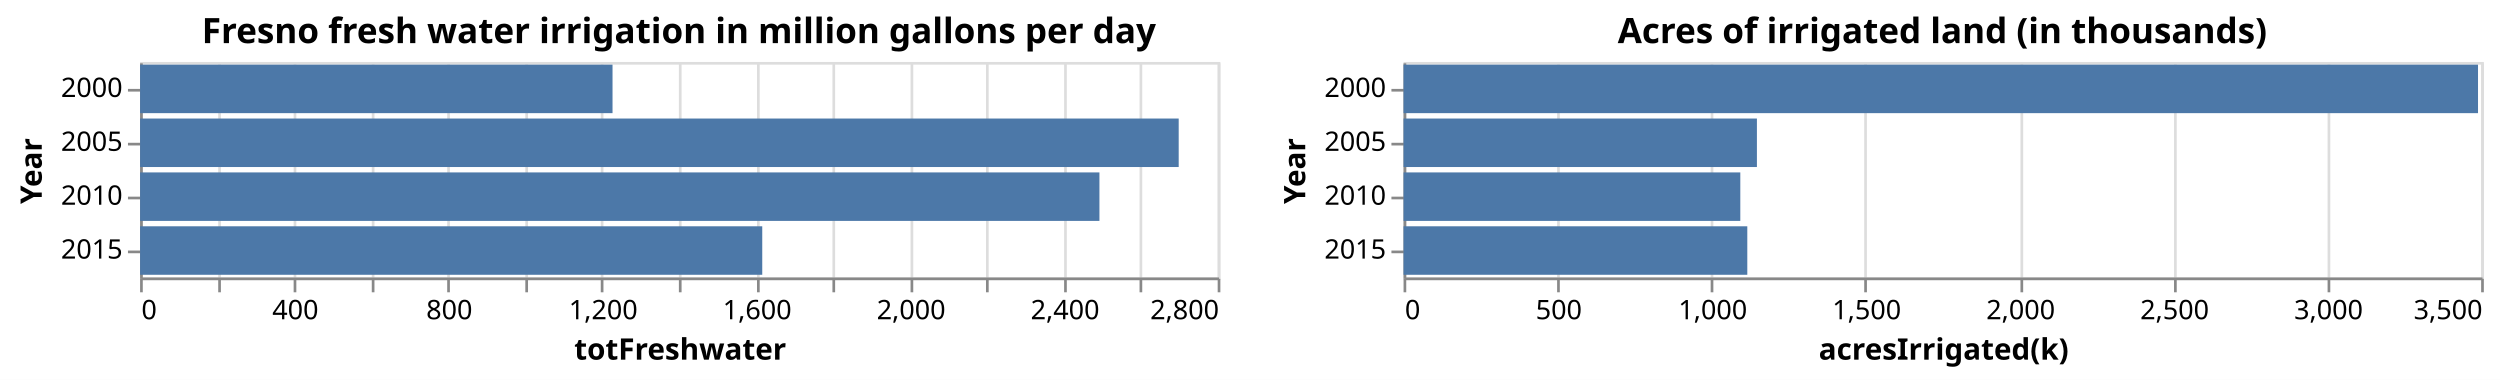
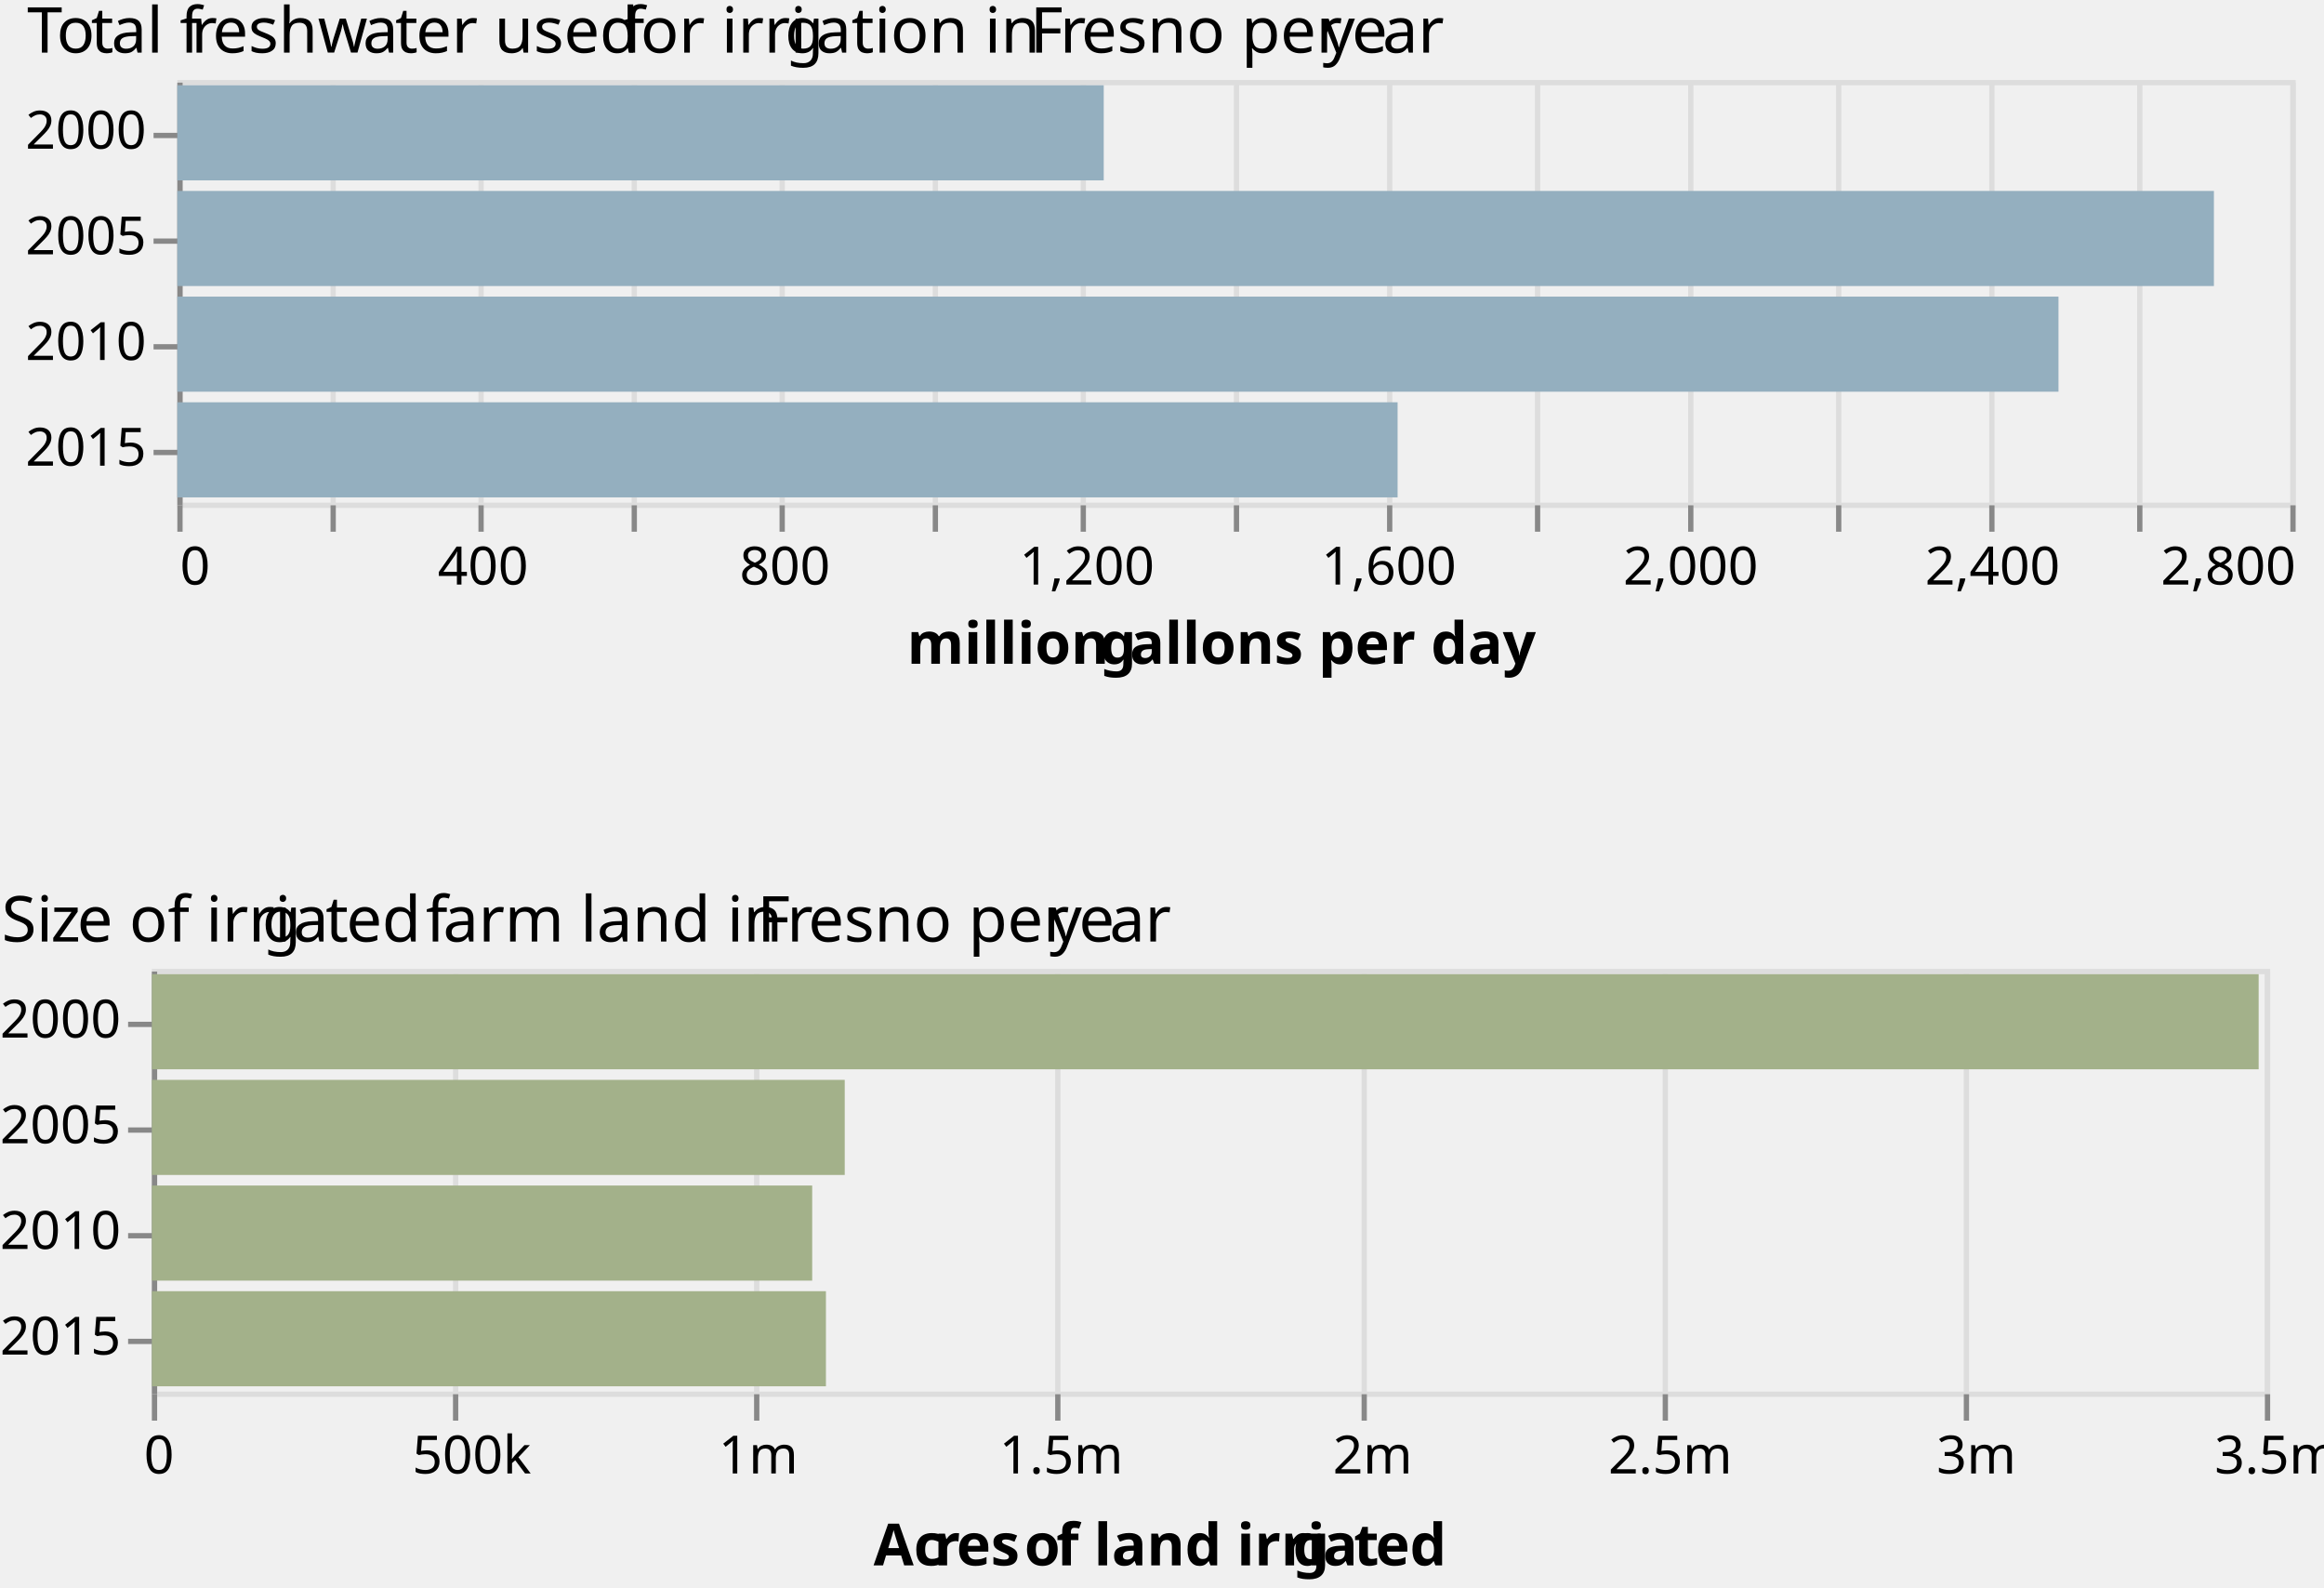
- <svg xmlns="http://www.w3.org/2000/svg" version="1.1" class="marks" width="928" height="141" viewBox="0 0 928 141">
-   <rect width="928" height="141" fill="white" />
-   <g fill="none" stroke-miterlimit="10" transform="translate(52,23)">
-     <g class="mark-group role-frame root" role="graphics-object" aria-roledescription="group mark container">
-       <g transform="translate(0,0)">
-         <path class="background" aria-hidden="true" d="M0,0h0v0h0Z" />
-         <g>
-           <g class="mark-group role-scope concat_0_group" role="graphics-object" aria-roledescription="group mark container">
-             <g transform="translate(0,0)">
-               <path class="background" aria-hidden="true" d="M0.5,0.5h400v80h-400Z" stroke="#ddd" />
-               <g>
-                 <g class="mark-group role-axis" aria-hidden="true">
-                   <g transform="translate(0.5,80.5)">
-                     <path class="background" aria-hidden="true" d="M0,0h0v0h0Z" pointer-events="none" />
-                     <g>
-                       <g class="mark-rule role-axis-grid" pointer-events="none">
-                         <line transform="translate(0,0)" x2="0" y2="-80" stroke="#ddd" stroke-width="1" opacity="1" />
-                         <line transform="translate(29,0)" x2="0" y2="-80" stroke="#ddd" stroke-width="1" opacity="1" />
-                         <line transform="translate(57,0)" x2="0" y2="-80" stroke="#ddd" stroke-width="1" opacity="1" />
-                         <line transform="translate(86,0)" x2="0" y2="-80" stroke="#ddd" stroke-width="1" opacity="1" />
-                         <line transform="translate(114,0)" x2="0" y2="-80" stroke="#ddd" stroke-width="1" opacity="1" />
-                         <line transform="translate(143,0)" x2="0" y2="-80" stroke="#ddd" stroke-width="1" opacity="1" />
-                         <line transform="translate(171,0)" x2="0" y2="-80" stroke="#ddd" stroke-width="1" opacity="1" />
-                         <line transform="translate(200,0)" x2="0" y2="-80" stroke="#ddd" stroke-width="1" opacity="1" />
-                         <line transform="translate(229,0)" x2="0" y2="-80" stroke="#ddd" stroke-width="1" opacity="1" />
-                         <line transform="translate(257,0)" x2="0" y2="-80" stroke="#ddd" stroke-width="1" opacity="1" />
-                         <line transform="translate(286,0)" x2="0" y2="-80" stroke="#ddd" stroke-width="1" opacity="1" />
-                         <line transform="translate(314,0)" x2="0" y2="-80" stroke="#ddd" stroke-width="1" opacity="1" />
-                         <line transform="translate(343,0)" x2="0" y2="-80" stroke="#ddd" stroke-width="1" opacity="1" />
-                         <line transform="translate(371,0)" x2="0" y2="-80" stroke="#ddd" stroke-width="1" opacity="1" />
-                         <line transform="translate(400,0)" x2="0" y2="-80" stroke="#ddd" stroke-width="1" opacity="1" />
-                       </g>
-                     </g>
-                     <path class="foreground" aria-hidden="true" d="" pointer-events="none" display="none" />
-                   </g>
-                 </g>
-                 <g class="mark-group role-axis" role="graphics-symbol" aria-roledescription="axis" aria-label="X-axis titled 'totFreshwater' for a linear scale with values from 0 to 2,800">
-                   <g transform="translate(0.5,80.5)">
-                     <path class="background" aria-hidden="true" d="M0,0h0v0h0Z" pointer-events="none" />
-                     <g>
-                       <g class="mark-rule role-axis-tick" pointer-events="none">
-                         <line transform="translate(0,0)" x2="0" y2="5" stroke="#888" stroke-width="1" opacity="1" />
-                         <line transform="translate(29,0)" x2="0" y2="5" stroke="#888" stroke-width="1" opacity="1" />
-                         <line transform="translate(57,0)" x2="0" y2="5" stroke="#888" stroke-width="1" opacity="1" />
-                         <line transform="translate(86,0)" x2="0" y2="5" stroke="#888" stroke-width="1" opacity="1" />
-                         <line transform="translate(114,0)" x2="0" y2="5" stroke="#888" stroke-width="1" opacity="1" />
-                         <line transform="translate(143,0)" x2="0" y2="5" stroke="#888" stroke-width="1" opacity="1" />
-                         <line transform="translate(171,0)" x2="0" y2="5" stroke="#888" stroke-width="1" opacity="1" />
-                         <line transform="translate(200,0)" x2="0" y2="5" stroke="#888" stroke-width="1" opacity="1" />
-                         <line transform="translate(229,0)" x2="0" y2="5" stroke="#888" stroke-width="1" opacity="1" />
-                         <line transform="translate(257,0)" x2="0" y2="5" stroke="#888" stroke-width="1" opacity="1" />
-                         <line transform="translate(286,0)" x2="0" y2="5" stroke="#888" stroke-width="1" opacity="1" />
-                         <line transform="translate(314,0)" x2="0" y2="5" stroke="#888" stroke-width="1" opacity="1" />
-                         <line transform="translate(343,0)" x2="0" y2="5" stroke="#888" stroke-width="1" opacity="1" />
-                         <line transform="translate(371,0)" x2="0" y2="5" stroke="#888" stroke-width="1" opacity="1" />
-                         <line transform="translate(400,0)" x2="0" y2="5" stroke="#888" stroke-width="1" opacity="1" />
-                       </g>
-                       <g class="mark-text role-axis-label" pointer-events="none">
-                         <text text-anchor="start" transform="translate(0,15)" font-family="sans-serif" font-size="10px" fill="#000" opacity="1">0</text>
-                         <text text-anchor="middle" transform="translate(28.57143,15)" font-family="sans-serif" font-size="10px" fill="#000" opacity="0">200</text>
-                         <text text-anchor="middle" transform="translate(57.14286,15)" font-family="sans-serif" font-size="10px" fill="#000" opacity="1">400</text>
-                         <text text-anchor="middle" transform="translate(85.71429,15)" font-family="sans-serif" font-size="10px" fill="#000" opacity="0">600</text>
-                         <text text-anchor="middle" transform="translate(114.2857,15)" font-family="sans-serif" font-size="10px" fill="#000" opacity="1">800</text>
-                         <text text-anchor="middle" transform="translate(142.8571,15)" font-family="sans-serif" font-size="10px" fill="#000" opacity="0">1,000</text>
-                         <text text-anchor="middle" transform="translate(171.4286,15)" font-family="sans-serif" font-size="10px" fill="#000" opacity="1">1,200</text>
-                         <text text-anchor="middle" transform="translate(200,15)" font-family="sans-serif" font-size="10px" fill="#000" opacity="0">1,400</text>
-                         <text text-anchor="middle" transform="translate(228.5714,15)" font-family="sans-serif" font-size="10px" fill="#000" opacity="1">1,600</text>
-                         <text text-anchor="middle" transform="translate(257.1429,15)" font-family="sans-serif" font-size="10px" fill="#000" opacity="0">1,800</text>
-                         <text text-anchor="middle" transform="translate(285.7143,15)" font-family="sans-serif" font-size="10px" fill="#000" opacity="1">2,000</text>
-                         <text text-anchor="middle" transform="translate(314.2857,15)" font-family="sans-serif" font-size="10px" fill="#000" opacity="0">2,200</text>
-                         <text text-anchor="middle" transform="translate(342.8571,15)" font-family="sans-serif" font-size="10px" fill="#000" opacity="1">2,400</text>
-                         <text text-anchor="middle" transform="translate(371.4286,15)" font-family="sans-serif" font-size="10px" fill="#000" opacity="0">2,600</text>
-                         <text text-anchor="end" transform="translate(400,15)" font-family="sans-serif" font-size="10px" fill="#000" opacity="1">2,800</text>
-                       </g>
-                       <g class="mark-rule role-axis-domain" pointer-events="none">
-                         <line transform="translate(0,0)" x2="400" y2="0" stroke="#888" stroke-width="1" opacity="1" />
-                       </g>
-                       <g class="mark-text role-axis-title" pointer-events="none">
-                         <text text-anchor="middle" transform="translate(200,30)" font-family="sans-serif" font-size="11px" font-weight="bold" fill="#000" opacity="1">totFreshwater</text>
-                       </g>
-                     </g>
-                     <path class="foreground" aria-hidden="true" d="" pointer-events="none" display="none" />
-                   </g>
-                 </g>
-                 <g class="mark-group role-axis" role="graphics-symbol" aria-roledescription="axis" aria-label="Y-axis titled 'Year' for a discrete scale with 4 values: 2000, 2005, 2010, 2015">
-                   <g transform="translate(0.5,0.5)">
-                     <path class="background" aria-hidden="true" d="M0,0h0v0h0Z" pointer-events="none" />
-                     <g>
-                       <g class="mark-rule role-axis-tick" pointer-events="none">
-                         <line transform="translate(0,10)" x2="-5" y2="0" stroke="#888" stroke-width="1" opacity="1" />
-                         <line transform="translate(0,30)" x2="-5" y2="0" stroke="#888" stroke-width="1" opacity="1" />
-                         <line transform="translate(0,50)" x2="-5" y2="0" stroke="#888" stroke-width="1" opacity="1" />
-                         <line transform="translate(0,70)" x2="-5" y2="0" stroke="#888" stroke-width="1" opacity="1" />
-                       </g>
-                       <g class="mark-text role-axis-label" pointer-events="none">
-                         <text text-anchor="end" transform="translate(-7,12.5)" font-family="sans-serif" font-size="10px" fill="#000" opacity="1">2000</text>
-                         <text text-anchor="end" transform="translate(-7,32.5)" font-family="sans-serif" font-size="10px" fill="#000" opacity="1">2005</text>
-                         <text text-anchor="end" transform="translate(-7,52.5)" font-family="sans-serif" font-size="10px" fill="#000" opacity="1">2010</text>
-                         <text text-anchor="end" transform="translate(-7,72.5)" font-family="sans-serif" font-size="10px" fill="#000" opacity="1">2015</text>
-                       </g>
-                       <g class="mark-rule role-axis-domain" pointer-events="none">
-                         <line transform="translate(0,0)" x2="0" y2="80" stroke="#888" stroke-width="1" opacity="1" />
-                       </g>
-                       <g class="mark-text role-axis-title" pointer-events="none">
-                         <text text-anchor="middle" transform="translate(-35,40) rotate(-90) translate(0,-2)" font-family="sans-serif" font-size="11px" font-weight="bold" fill="#000" opacity="1">Year</text>
-                       </g>
-                     </g>
-                     <path class="foreground" aria-hidden="true" d="" pointer-events="none" display="none" />
-                   </g>
-                 </g>
-                 <g class="mark-rect role-mark concat_0_marks" role="graphics-object" aria-roledescription="rect mark container">
-                   <path aria-label="totFreshwater: 1227.59; Year: 2000" role="graphics-symbol" aria-roledescription="bar" d="M0,1h175.37v18h-175.37Z" fill="#4c78a8" />
-                   <path aria-label="totFreshwater: 2698.72; Year: 2005" role="graphics-symbol" aria-roledescription="bar" d="M0,21h385.531v18h-385.531Z" fill="#4c78a8" />
-                   <path aria-label="totFreshwater: 2492.77; Year: 2010" role="graphics-symbol" aria-roledescription="bar" d="M0,41h356.11v18h-356.11Z" fill="#4c78a8" />
-                   <path aria-label="totFreshwater: 1616.63; Year: 2015" role="graphics-symbol" aria-roledescription="bar" d="M0,61h230.947v18h-230.947Z" fill="#4c78a8" />
-                 </g>
-                 <g class="mark-group role-title">
-                   <g transform="translate(200,-17)">
-                     <path class="background" aria-hidden="true" d="M0,0h0v0h0Z" pointer-events="none" />
-                     <g>
-                       <g class="mark-text role-title-text" role="graphics-symbol" aria-roledescription="title" aria-label="Title text 'Fresno fresh water irrigation in million gallons per day'" pointer-events="none">
-                         <text text-anchor="middle" transform="translate(0,10)" font-family="sans-serif" font-size="13px" font-weight="bold" fill="#000" opacity="1">Fresno fresh water irrigation in million gallons per day</text>
-                       </g>
-                     </g>
-                     <path class="foreground" aria-hidden="true" d="" pointer-events="none" display="none" />
-                   </g>
-                 </g>
-               </g>
-               <path class="foreground" aria-hidden="true" d="" display="none" />
-             </g>
-           </g>
-           <g class="mark-group role-scope concat_1_group" role="graphics-object" aria-roledescription="group mark container">
-             <g transform="translate(469,0)">
-               <path class="background" aria-hidden="true" d="M0.5,0.5h400v80h-400Z" stroke="#ddd" />
-               <g>
-                 <g class="mark-group role-axis" aria-hidden="true">
-                   <g transform="translate(0.5,80.5)">
-                     <path class="background" aria-hidden="true" d="M0,0h0v0h0Z" pointer-events="none" />
-                     <g>
-                       <g class="mark-rule role-axis-grid" pointer-events="none">
-                         <line transform="translate(0,0)" x2="0" y2="-80" stroke="#ddd" stroke-width="1" opacity="1" />
-                         <line transform="translate(57,0)" x2="0" y2="-80" stroke="#ddd" stroke-width="1" opacity="1" />
-                         <line transform="translate(114,0)" x2="0" y2="-80" stroke="#ddd" stroke-width="1" opacity="1" />
-                         <line transform="translate(171,0)" x2="0" y2="-80" stroke="#ddd" stroke-width="1" opacity="1" />
-                         <line transform="translate(229,0)" x2="0" y2="-80" stroke="#ddd" stroke-width="1" opacity="1" />
-                         <line transform="translate(286,0)" x2="0" y2="-80" stroke="#ddd" stroke-width="1" opacity="1" />
-                         <line transform="translate(343,0)" x2="0" y2="-80" stroke="#ddd" stroke-width="1" opacity="1" />
-                         <line transform="translate(400,0)" x2="0" y2="-80" stroke="#ddd" stroke-width="1" opacity="1" />
-                       </g>
-                     </g>
-                     <path class="foreground" aria-hidden="true" d="" pointer-events="none" display="none" />
-                   </g>
-                 </g>
-                 <g class="mark-group role-axis" role="graphics-symbol" aria-roledescription="axis" aria-label="X-axis titled 'acresIrrigated(k)' for a linear scale with values from 0 to 3,500">
-                   <g transform="translate(0.5,80.5)">
-                     <path class="background" aria-hidden="true" d="M0,0h0v0h0Z" pointer-events="none" />
-                     <g>
-                       <g class="mark-rule role-axis-tick" pointer-events="none">
-                         <line transform="translate(0,0)" x2="0" y2="5" stroke="#888" stroke-width="1" opacity="1" />
-                         <line transform="translate(57,0)" x2="0" y2="5" stroke="#888" stroke-width="1" opacity="1" />
-                         <line transform="translate(114,0)" x2="0" y2="5" stroke="#888" stroke-width="1" opacity="1" />
-                         <line transform="translate(171,0)" x2="0" y2="5" stroke="#888" stroke-width="1" opacity="1" />
-                         <line transform="translate(229,0)" x2="0" y2="5" stroke="#888" stroke-width="1" opacity="1" />
-                         <line transform="translate(286,0)" x2="0" y2="5" stroke="#888" stroke-width="1" opacity="1" />
-                         <line transform="translate(343,0)" x2="0" y2="5" stroke="#888" stroke-width="1" opacity="1" />
-                         <line transform="translate(400,0)" x2="0" y2="5" stroke="#888" stroke-width="1" opacity="1" />
-                       </g>
-                       <g class="mark-text role-axis-label" pointer-events="none">
-                         <text text-anchor="start" transform="translate(0,15)" font-family="sans-serif" font-size="10px" fill="#000" opacity="1">0</text>
-                         <text text-anchor="middle" transform="translate(57.14286,15)" font-family="sans-serif" font-size="10px" fill="#000" opacity="1">500</text>
-                         <text text-anchor="middle" transform="translate(114.2857,15)" font-family="sans-serif" font-size="10px" fill="#000" opacity="1">1,000</text>
-                         <text text-anchor="middle" transform="translate(171.4286,15)" font-family="sans-serif" font-size="10px" fill="#000" opacity="1">1,500</text>
-                         <text text-anchor="middle" transform="translate(228.5714,15)" font-family="sans-serif" font-size="10px" fill="#000" opacity="1">2,000</text>
-                         <text text-anchor="middle" transform="translate(285.7143,15)" font-family="sans-serif" font-size="10px" fill="#000" opacity="1">2,500</text>
-                         <text text-anchor="middle" transform="translate(342.8571,15)" font-family="sans-serif" font-size="10px" fill="#000" opacity="1">3,000</text>
-                         <text text-anchor="end" transform="translate(400,15)" font-family="sans-serif" font-size="10px" fill="#000" opacity="1">3,500</text>
-                       </g>
-                       <g class="mark-rule role-axis-domain" pointer-events="none">
-                         <line transform="translate(0,0)" x2="400" y2="0" stroke="#888" stroke-width="1" opacity="1" />
-                       </g>
-                       <g class="mark-text role-axis-title" pointer-events="none">
-                         <text text-anchor="middle" transform="translate(200,30)" font-family="sans-serif" font-size="11px" font-weight="bold" fill="#000" opacity="1">acresIrrigated(k)</text>
-                       </g>
-                     </g>
-                     <path class="foreground" aria-hidden="true" d="" pointer-events="none" display="none" />
-                   </g>
-                 </g>
-                 <g class="mark-group role-axis" role="graphics-symbol" aria-roledescription="axis" aria-label="Y-axis titled 'Year' for a discrete scale with 4 values: 2000, 2005, 2010, 2015">
-                   <g transform="translate(0.5,0.5)">
-                     <path class="background" aria-hidden="true" d="M0,0h0v0h0Z" pointer-events="none" />
-                     <g>
-                       <g class="mark-rule role-axis-tick" pointer-events="none">
-                         <line transform="translate(0,10)" x2="-5" y2="0" stroke="#888" stroke-width="1" opacity="1" />
-                         <line transform="translate(0,30)" x2="-5" y2="0" stroke="#888" stroke-width="1" opacity="1" />
-                         <line transform="translate(0,50)" x2="-5" y2="0" stroke="#888" stroke-width="1" opacity="1" />
-                         <line transform="translate(0,70)" x2="-5" y2="0" stroke="#888" stroke-width="1" opacity="1" />
-                       </g>
-                       <g class="mark-text role-axis-label" pointer-events="none">
-                         <text text-anchor="end" transform="translate(-7,12.5)" font-family="sans-serif" font-size="10px" fill="#000" opacity="1">2000</text>
-                         <text text-anchor="end" transform="translate(-7,32.5)" font-family="sans-serif" font-size="10px" fill="#000" opacity="1">2005</text>
-                         <text text-anchor="end" transform="translate(-7,52.5)" font-family="sans-serif" font-size="10px" fill="#000" opacity="1">2010</text>
-                         <text text-anchor="end" transform="translate(-7,72.5)" font-family="sans-serif" font-size="10px" fill="#000" opacity="1">2015</text>
-                       </g>
-                       <g class="mark-rule role-axis-domain" pointer-events="none">
-                         <line transform="translate(0,0)" x2="0" y2="80" stroke="#888" stroke-width="1" opacity="1" />
-                       </g>
-                       <g class="mark-text role-axis-title" pointer-events="none">
-                         <text text-anchor="middle" transform="translate(-35,40) rotate(-90) translate(0,-2)" font-family="sans-serif" font-size="11px" font-weight="bold" fill="#000" opacity="1">Year</text>
-                       </g>
-                     </g>
-                     <path class="foreground" aria-hidden="true" d="" pointer-events="none" display="none" />
-                   </g>
-                 </g>
-                 <g class="mark-rect role-mark concat_1_marks" role="graphics-object" aria-roledescription="rect mark container">
-                   <path aria-label="acresIrrigated(k): 3489.85; Year: 2000" role="graphics-symbol" aria-roledescription="bar" d="M0,1h398.84v18h-398.84Z" fill="#4c78a8" />
-                   <path aria-label="acresIrrigated(k): 1147.7; Year: 2005" role="graphics-symbol" aria-roledescription="bar" d="M0,21h131.166v18h-131.166Z" fill="#4c78a8" />
-                   <path aria-label="acresIrrigated(k): 1093.78; Year: 2010" role="graphics-symbol" aria-roledescription="bar" d="M0,41h125.003v18h-125.003Z" fill="#4c78a8" />
-                   <path aria-label="acresIrrigated(k): 1116.48; Year: 2015" role="graphics-symbol" aria-roledescription="bar" d="M0,61h127.598v18h-127.598Z" fill="#4c78a8" />
-                 </g>
-                 <g class="mark-group role-title">
-                   <g transform="translate(200,-17)">
-                     <path class="background" aria-hidden="true" d="M0,0h0v0h0Z" pointer-events="none" />
-                     <g>
-                       <g class="mark-text role-title-text" role="graphics-symbol" aria-roledescription="title" aria-label="Title text 'Acres of irrigated land (in thousands)'" pointer-events="none">
-                         <text text-anchor="middle" transform="translate(0,10)" font-family="sans-serif" font-size="13px" font-weight="bold" fill="#000" opacity="1">Acres of irrigated land (in thousands)</text>
-                       </g>
-                     </g>
-                     <path class="foreground" aria-hidden="true" d="" pointer-events="none" display="none" />
-                   </g>
-                 </g>
-               </g>
-               <path class="foreground" aria-hidden="true" d="" display="none" />
-             </g>
-           </g>
-         </g>
-         <path class="foreground" aria-hidden="true" d="" display="none" />
-       </g>
-     </g>
-   </g>
+ <svg xmlns="http://www.w3.org/2000/svg" id="Layer_1" data-name="Layer 1" viewBox="0 0 439.94 300.5">
+   <defs>
+     <style>.cls-1,.cls-2,.cls-3{fill:none;}.cls-2{stroke:#ddd;}.cls-2,.cls-3{stroke-miterlimit:10;}.cls-3{stroke:#888;}.cls-4,.cls-5,.cls-6,.cls-9{isolation:isolate;}.cls-4,.cls-5{font-size:10px;}.cls-4,.cls-5,.cls-9{font-family:SourceSansPro-Regular, Source Sans Pro;}.cls-5{opacity:0;}.cls-6{font-size:11px;font-family:SourceSansPro-Bold, Source Sans Pro;font-weight:700;}.cls-7{letter-spacing:-0.02em;}.cls-8{fill:#94afbf;}.cls-9{font-size:12px;}.cls-10{letter-spacing:-0.07em;}.cls-11{letter-spacing:-0.02em;}.cls-12{letter-spacing:-0.01em;}.cls-13{letter-spacing:-0.01em;}.cls-14{letter-spacing:-0.02em;}.cls-15{letter-spacing:0em;}.cls-16{letter-spacing:-0.02em;}.cls-17{letter-spacing:0em;}.cls-18{letter-spacing:-0.01em;}.cls-19{letter-spacing:-0.01em;}.cls-20{letter-spacing:-0.01em;}.cls-21{fill:#a3b18a;}.cls-22{letter-spacing:0em;}.cls-23{letter-spacing:-0.02em;}.cls-24{letter-spacing:0em;}</style>
+   </defs>
+   <path class="cls-1" d="M51,23Z" transform="translate(-17.43 -7.86)" />
+   <path class="cls-2" d="M51.5,23.5h400v80H51.5Z" transform="translate(-17.43 -7.86)" />
+   <path class="cls-1" d="M51.5,103.5Z" transform="translate(-17.43 -7.86)" />
+   <line class="cls-2" x1="34.07" y1="95.64" x2="34.07" y2="15.64" />
+   <line class="cls-2" x1="63.07" y1="95.64" x2="63.07" y2="15.64" />
+   <line class="cls-2" x1="91.07" y1="95.64" x2="91.07" y2="15.64" />
+   <line class="cls-2" x1="120.07" y1="95.64" x2="120.07" y2="15.64" />
+   <line class="cls-2" x1="148.07" y1="95.64" x2="148.07" y2="15.64" />
+   <line class="cls-2" x1="177.07" y1="95.64" x2="177.07" y2="15.64" />
+   <line class="cls-2" x1="205.07" y1="95.64" x2="205.07" y2="15.64" />
+   <line class="cls-2" x1="234.07" y1="95.64" x2="234.07" y2="15.64" />
+   <line class="cls-2" x1="263.07" y1="95.64" x2="263.07" y2="15.64" />
+   <line class="cls-2" x1="291.07" y1="95.64" x2="291.07" y2="15.64" />
+   <line class="cls-2" x1="320.07" y1="95.64" x2="320.07" y2="15.64" />
+   <line class="cls-2" x1="348.07" y1="95.64" x2="348.07" y2="15.64" />
+   <line class="cls-2" x1="377.07" y1="95.64" x2="377.07" y2="15.64" />
+   <line class="cls-2" x1="405.07" y1="95.64" x2="405.07" y2="15.64" />
+   <line class="cls-2" x1="434.07" y1="95.64" x2="434.07" y2="15.64" />
+   <path class="cls-1" d="M51.5,103.5Z" transform="translate(-17.43 -7.86)" />
+   <line class="cls-3" x1="34.07" y1="95.64" x2="34.07" y2="100.64" />
+   <line class="cls-3" x1="63.07" y1="95.64" x2="63.07" y2="100.64" />
+   <line class="cls-3" x1="91.07" y1="95.64" x2="91.07" y2="100.64" />
+   <line class="cls-3" x1="120.07" y1="95.64" x2="120.07" y2="100.64" />
+   <line class="cls-3" x1="148.07" y1="95.64" x2="148.07" y2="100.64" />
+   <line class="cls-3" x1="177.07" y1="95.64" x2="177.07" y2="100.64" />
+   <line class="cls-3" x1="205.07" y1="95.64" x2="205.07" y2="100.64" />
+   <line class="cls-3" x1="234.07" y1="95.64" x2="234.07" y2="100.64" />
+   <line class="cls-3" x1="263.07" y1="95.64" x2="263.07" y2="100.64" />
+   <line class="cls-3" x1="291.07" y1="95.64" x2="291.07" y2="100.64" />
+   <line class="cls-3" x1="320.07" y1="95.64" x2="320.07" y2="100.64" />
+   <line class="cls-3" x1="348.07" y1="95.64" x2="348.07" y2="100.64" />
+   <line class="cls-3" x1="377.07" y1="95.64" x2="377.07" y2="100.64" />
+   <line class="cls-3" x1="405.07" y1="95.64" x2="405.07" y2="100.64" />
+   <line class="cls-3" x1="434.07" y1="95.64" x2="434.07" y2="100.64" />
+   <text class="cls-4" transform="translate(34.07 110.64)">0</text>
+   <text class="cls-5" transform="translate(54.3 110.64)">200</text>
+   <text class="cls-4" transform="translate(82.87 110.64)">400</text>
+   <text class="cls-5" transform="translate(111.44 110.64)">600</text>
+   <text class="cls-4" transform="translate(140.01 110.64)">800</text>
+   <text class="cls-5" transform="translate(164.41 110.64)">1,000</text>
+   <text class="cls-4" transform="translate(192.98 110.64)">1,200</text>
+   <text class="cls-5" transform="translate(221.56 110.64)">1,400</text>
+   <text class="cls-4" transform="translate(250.13 110.64)">1,600</text>
+   <text class="cls-5" transform="translate(278.7 110.64)">1,800</text>
+   <text class="cls-4" transform="translate(307.27 110.64)">2,000</text>
+   <text class="cls-5" transform="translate(335.84 110.64)">2,200</text>
+   <text class="cls-4" transform="translate(364.41 110.64)">2,400</text>
+   <text class="cls-5" transform="translate(392.98 110.64)">2,600</text>
+   <text class="cls-4" transform="translate(409.04 110.64)">2,800</text>
+   <text class="cls-6" transform="translate(171.7 125.64)">million <tspan class="cls-7" x="36.48" y="0">g</tspan>
+     <tspan x="42.14" y="0">allons per day</tspan>
+   </text>
+   <path class="cls-1" d="M51.5,23.5Z" transform="translate(-17.43 -7.86)" />
+   <line class="cls-3" x1="34.07" y1="25.64" x2="29.07" y2="25.64" />
+   <line class="cls-3" x1="34.07" y1="45.64" x2="29.07" y2="45.64" />
+   <line class="cls-3" x1="34.07" y1="65.64" x2="29.07" y2="65.64" />
+   <line class="cls-3" x1="34.07" y1="85.64" x2="29.07" y2="85.64" />
+   <text class="cls-4" transform="translate(4.82 28.14)">2000</text>
+   <text class="cls-4" transform="translate(4.82 48.14)">2005</text>
+   <text class="cls-4" transform="translate(4.82 68.14)">2010</text>
+   <text class="cls-4" transform="translate(4.82 88.14)">2015</text>
+   <line class="cls-3" x1="34.07" y1="15.64" x2="34.07" y2="95.64" />
+   <path class="cls-8" d="M51,24H226.37V42H51Z" transform="translate(-17.43 -7.86)" />
+   <path class="cls-8" d="M51,44H436.53V62H51Z" transform="translate(-17.43 -7.86)" />
+   <path class="cls-8" d="M51,64H407.11V82H51Z" transform="translate(-17.43 -7.86)" />
+   <path class="cls-8" d="M51,84H282v18H51Z" transform="translate(-17.43 -7.86)" />
+   <path class="cls-1" d="M251,6Z" transform="translate(-17.43 -7.86)" />
+   <text class="cls-9" transform="translate(5.13 9.96)">
+     <tspan class="cls-10">T</tspan>
+     <tspan x="5.58" y="0">o</tspan>
+     <tspan class="cls-11" x="12.08" y="0">t</tspan>
+     <tspan x="15.92" y="0">al f</tspan>
+     <tspan class="cls-12" x="31.06" y="0">r</tspan>
+     <tspan x="35.1" y="0">esh </tspan>
+     <tspan class="cls-13" x="55.03" y="0">w</tspan>
+     <tspan x="63.53" y="0">a</tspan>
+     <tspan class="cls-13" x="69.67" y="0">t</tspan>
+     <tspan x="73.61" y="0">er used </tspan>
+     <tspan class="cls-13" x="112.74" y="0">f</tspan>
+     <tspan x="116.12" y="0">or irri</tspan>
+     <tspan class="cls-14" x="143.44" y="0">g</tspan>
+     <tspan class="cls-15" x="149.3" y="0">ation in </tspan>
+     <tspan class="cls-16" x="189.88" y="0">F</tspan>
+     <tspan class="cls-12" x="195.51" y="0">r</tspan>
+     <tspan x="199.56" y="0">esno per </tspan>
+     <tspan class="cls-17" x="245.23" y="0">y</tspan>
+     <tspan class="cls-18" x="250.78" y="0">e</tspan>
+     <tspan x="256.57" y="0">ar</tspan>
+   </text>
+   <path class="cls-2" d="M46.68,191.75h400v80h-400Z" transform="translate(-17.43 -7.86)" />
+   <path class="cls-1" d="M46.68,271.75Z" transform="translate(-17.43 -7.86)" />
+   <line class="cls-2" x1="29.25" y1="263.89" x2="29.25" y2="183.89" />
+   <line class="cls-2" x1="86.25" y1="263.89" x2="86.25" y2="183.89" />
+   <line class="cls-2" x1="143.25" y1="263.89" x2="143.25" y2="183.89" />
+   <line class="cls-2" x1="200.25" y1="263.89" x2="200.25" y2="183.89" />
+   <line class="cls-2" x1="258.25" y1="263.89" x2="258.25" y2="183.89" />
+   <line class="cls-2" x1="315.25" y1="263.89" x2="315.25" y2="183.89" />
+   <line class="cls-2" x1="372.25" y1="263.89" x2="372.25" y2="183.89" />
+   <line class="cls-2" x1="429.25" y1="263.89" x2="429.25" y2="183.89" />
+   <path class="cls-1" d="M46.68,271.75Z" transform="translate(-17.43 -7.86)" />
+   <line class="cls-3" x1="29.25" y1="263.89" x2="29.25" y2="268.89" />
+   <line class="cls-3" x1="86.25" y1="263.89" x2="86.25" y2="268.89" />
+   <line class="cls-3" x1="143.25" y1="263.89" x2="143.25" y2="268.89" />
+   <line class="cls-3" x1="200.25" y1="263.89" x2="200.25" y2="268.89" />
+   <line class="cls-3" x1="258.25" y1="263.89" x2="258.25" y2="268.89" />
+   <line class="cls-3" x1="315.25" y1="263.89" x2="315.25" y2="268.89" />
+   <line class="cls-3" x1="372.25" y1="263.89" x2="372.25" y2="268.89" />
+   <line class="cls-3" x1="429.25" y1="263.89" x2="429.25" y2="268.89" />
+   <text class="cls-4" transform="translate(27.25 278.89)">0</text>
+   <text class="cls-4" transform="translate(78.05 278.89)">500k</text>
+   <text class="cls-4" transform="translate(136.02 278.89)">1m</text>
+   <text class="cls-4" transform="translate(189.16 278.89)">1.5m</text>
+   <text class="cls-4" transform="translate(252.31 278.89)">2m</text>
+   <text class="cls-4" transform="translate(304.45 278.89)">2.5m</text>
+   <text class="cls-4" transform="translate(366.59 278.89)">3m</text>
+   <text class="cls-4" transform="translate(419.22 278.89)">3.5m</text>
+   <text class="cls-6" transform="translate(165.37 296.28)">Ac<tspan class="cls-19" x="11.42" y="0">r</tspan>
+     <tspan x="15.69" y="0">es </tspan>
+     <tspan class="cls-20" x="28.54" y="0">o</tspan>
+     <tspan x="34.59" y="0">f land irri</tspan>
+     <tspan class="cls-7" x="79.36" y="0">g</tspan>
+     <tspan x="85.03" y="0">a</tspan>
+     <tspan class="cls-19" x="90.9" y="0">t</tspan>
+     <tspan x="95.01" y="0">ed</tspan>
+   </text>
+   <path class="cls-1" d="M46.68,191.75Z" transform="translate(-17.43 -7.86)" />
+   <line class="cls-3" x1="29.25" y1="193.89" x2="24.25" y2="193.89" />
+   <line class="cls-3" x1="29.25" y1="213.89" x2="24.25" y2="213.89" />
+   <line class="cls-3" x1="29.25" y1="233.89" x2="24.25" y2="233.89" />
+   <line class="cls-3" x1="29.25" y1="253.89" x2="24.25" y2="253.89" />
+   <text class="cls-4" transform="translate(0 196.39)">2000</text>
+   <text class="cls-4" transform="translate(0 216.39)">2005</text>
+   <text class="cls-4" transform="translate(0 236.39)">2010</text>
+   <text class="cls-4" transform="translate(0 256.39)">2015</text>
+   <line class="cls-3" x1="29.25" y1="183.89" x2="29.25" y2="263.89" />
+   <path class="cls-21" d="M46.18,192.25H445v18H46.18Z" transform="translate(-17.43 -7.86)" />
+   <path class="cls-21" d="M46.18,212.25H177.34v18H46.18Z" transform="translate(-17.43 -7.86)" />
+   <path class="cls-21" d="M46.18,232.25h125v18h-125Z" transform="translate(-17.43 -7.86)" />
+   <path class="cls-21" d="M46.18,252.25h127.6v18H46.18Z" transform="translate(-17.43 -7.86)" />
+   <path class="cls-1" d="M246.18,174.25Z" transform="translate(-17.43 -7.86)" />
+   <text class="cls-9" transform="translate(0.31 178.21)">Si<tspan class="cls-13" x="9.3" y="0">z</tspan>
+     <tspan x="14.28" y="0">e of irri</tspan>
+     <tspan class="cls-14" x="49.32" y="0">g</tspan>
+     <tspan class="cls-15" x="55.17" y="0">a</tspan>
+     <tspan class="cls-13" x="61.32" y="0">t</tspan>
+     <tspan class="cls-22" x="65.25" y="0">ed </tspan>
+     <tspan class="cls-16" x="80.29" y="0">f</tspan>
+     <tspan x="83.55" y="0">arm land in </tspan>
+     <tspan class="cls-23" x="143.03" y="0">F</tspan>
+     <tspan class="cls-13" x="148.65" y="0">r</tspan>
+     <tspan class="cls-22" x="152.7" y="0">esno per </tspan>
+     <tspan class="cls-24" x="198.37" y="0">y</tspan>
+     <tspan class="cls-18" x="203.92" y="0">e</tspan>
+     <tspan class="cls-15" x="209.71" y="0">ar </tspan>
+   </text>
</svg>
